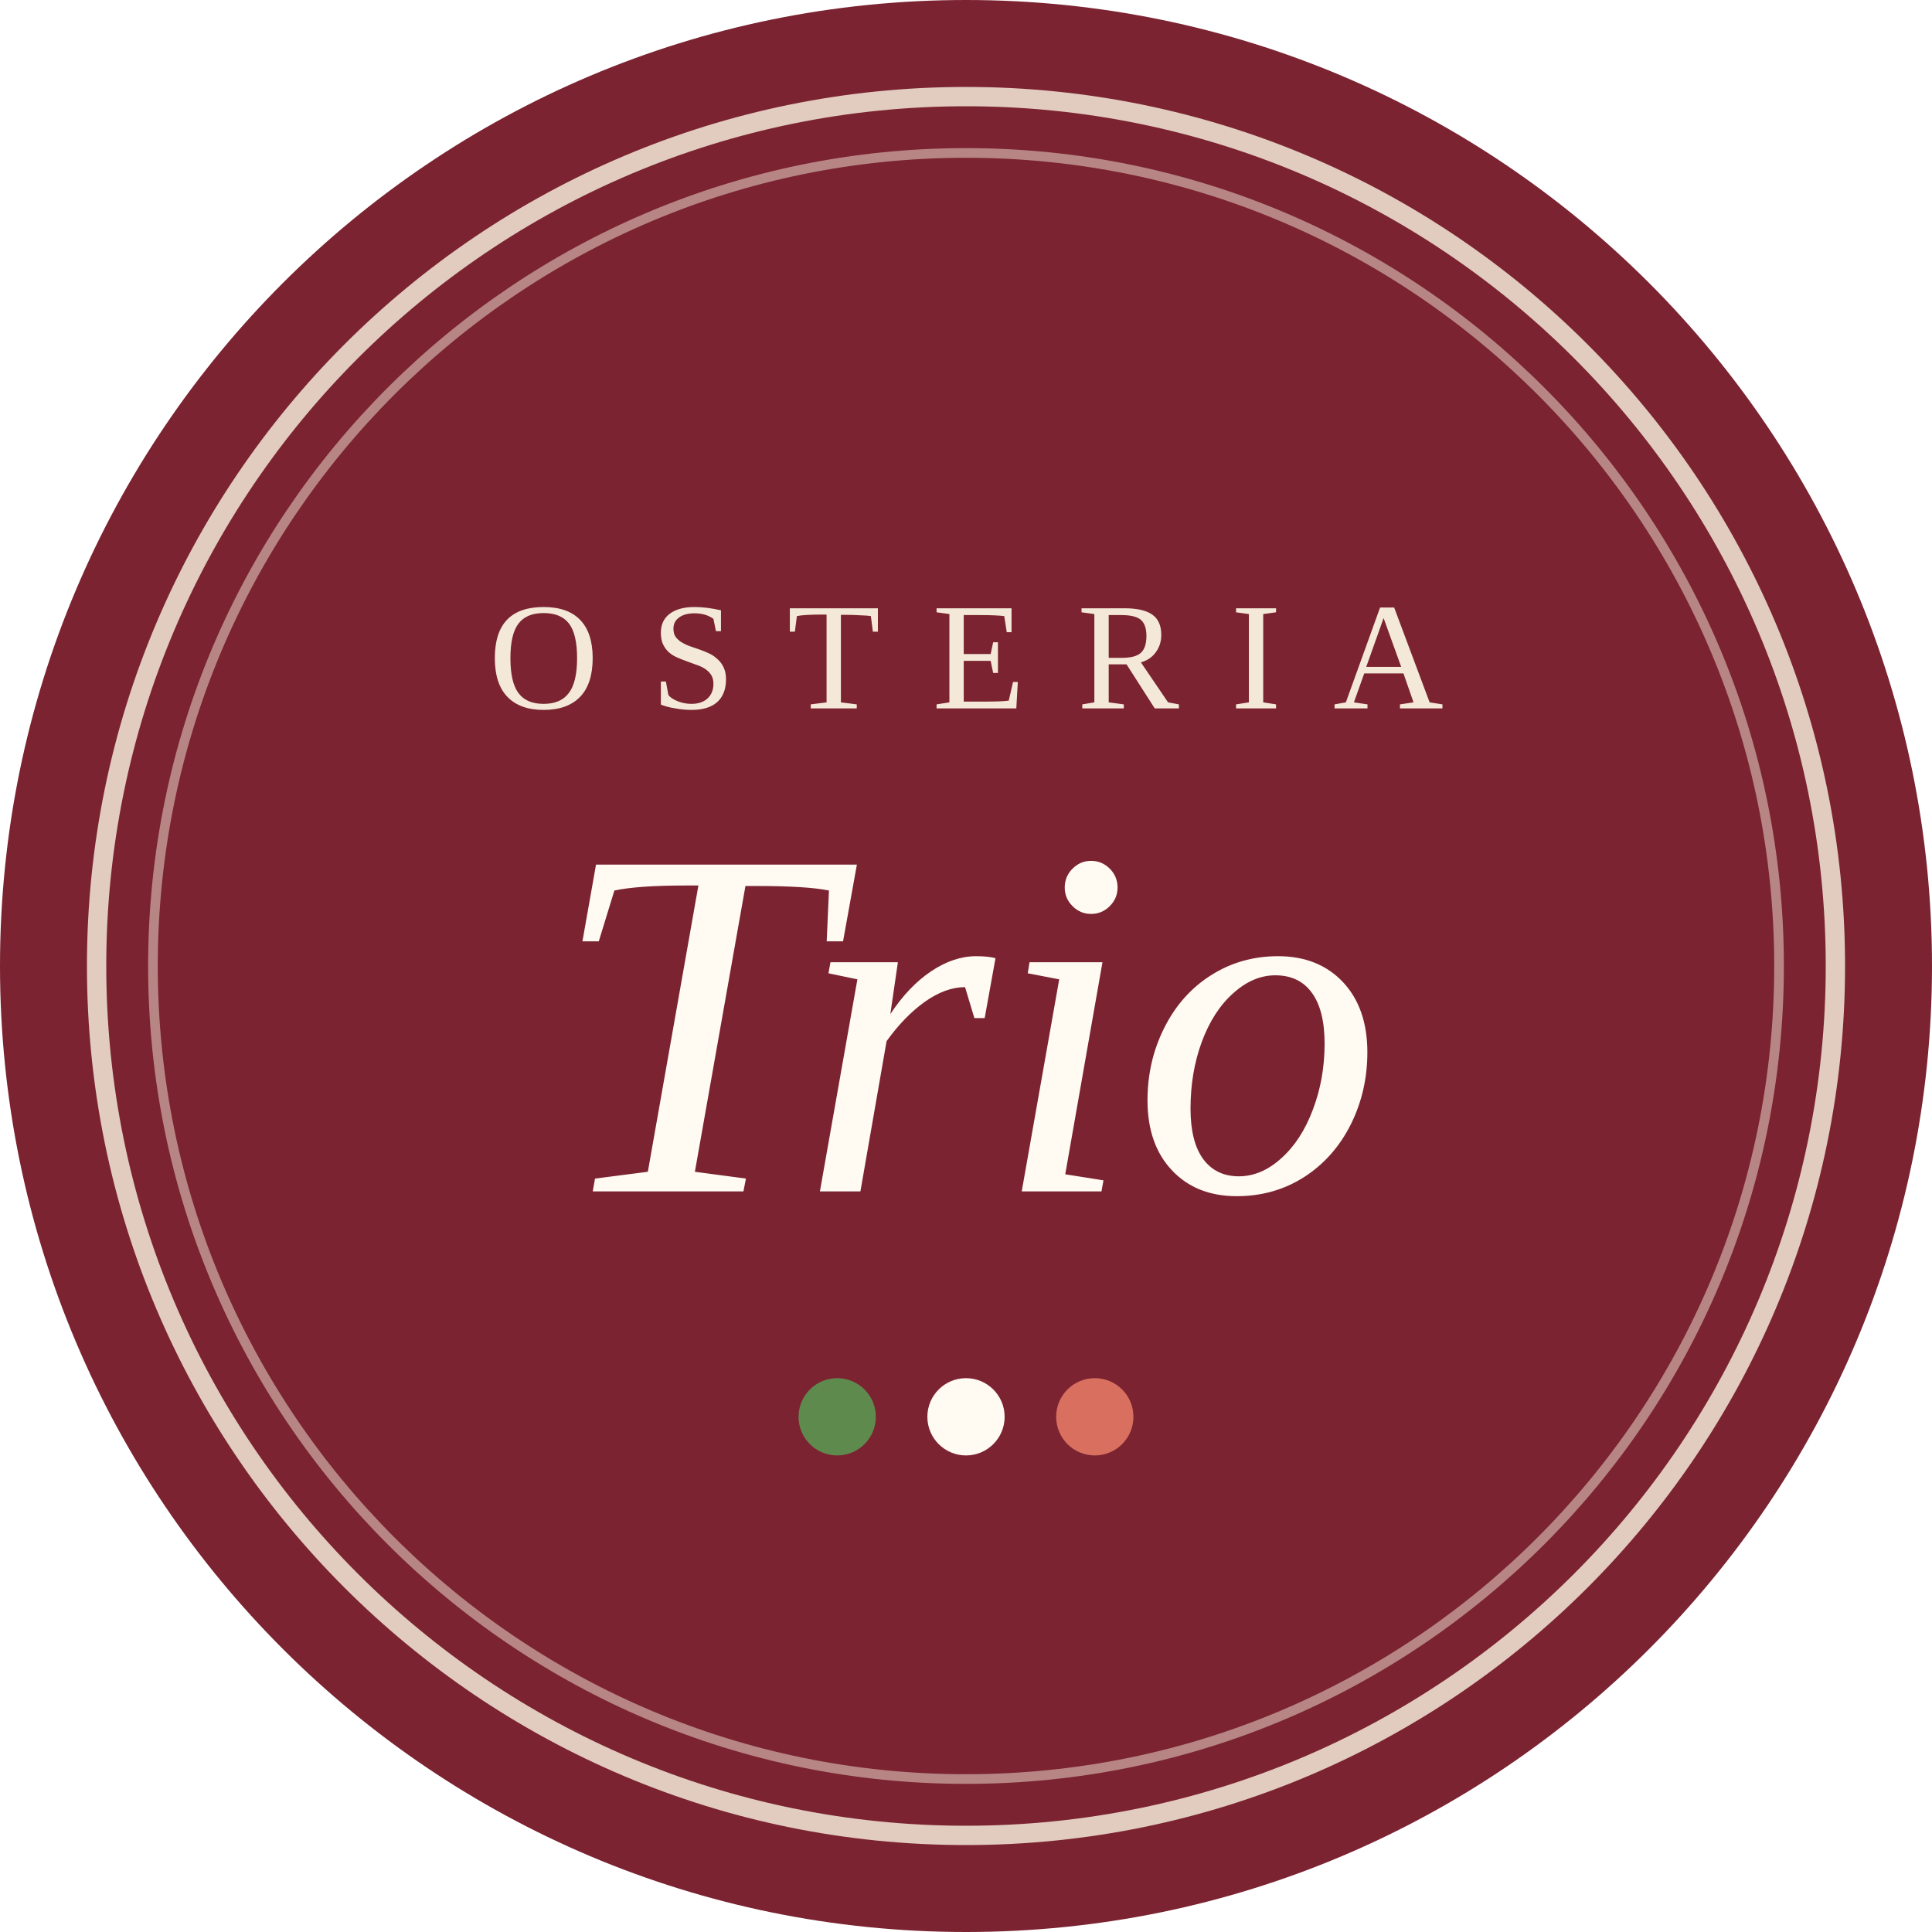
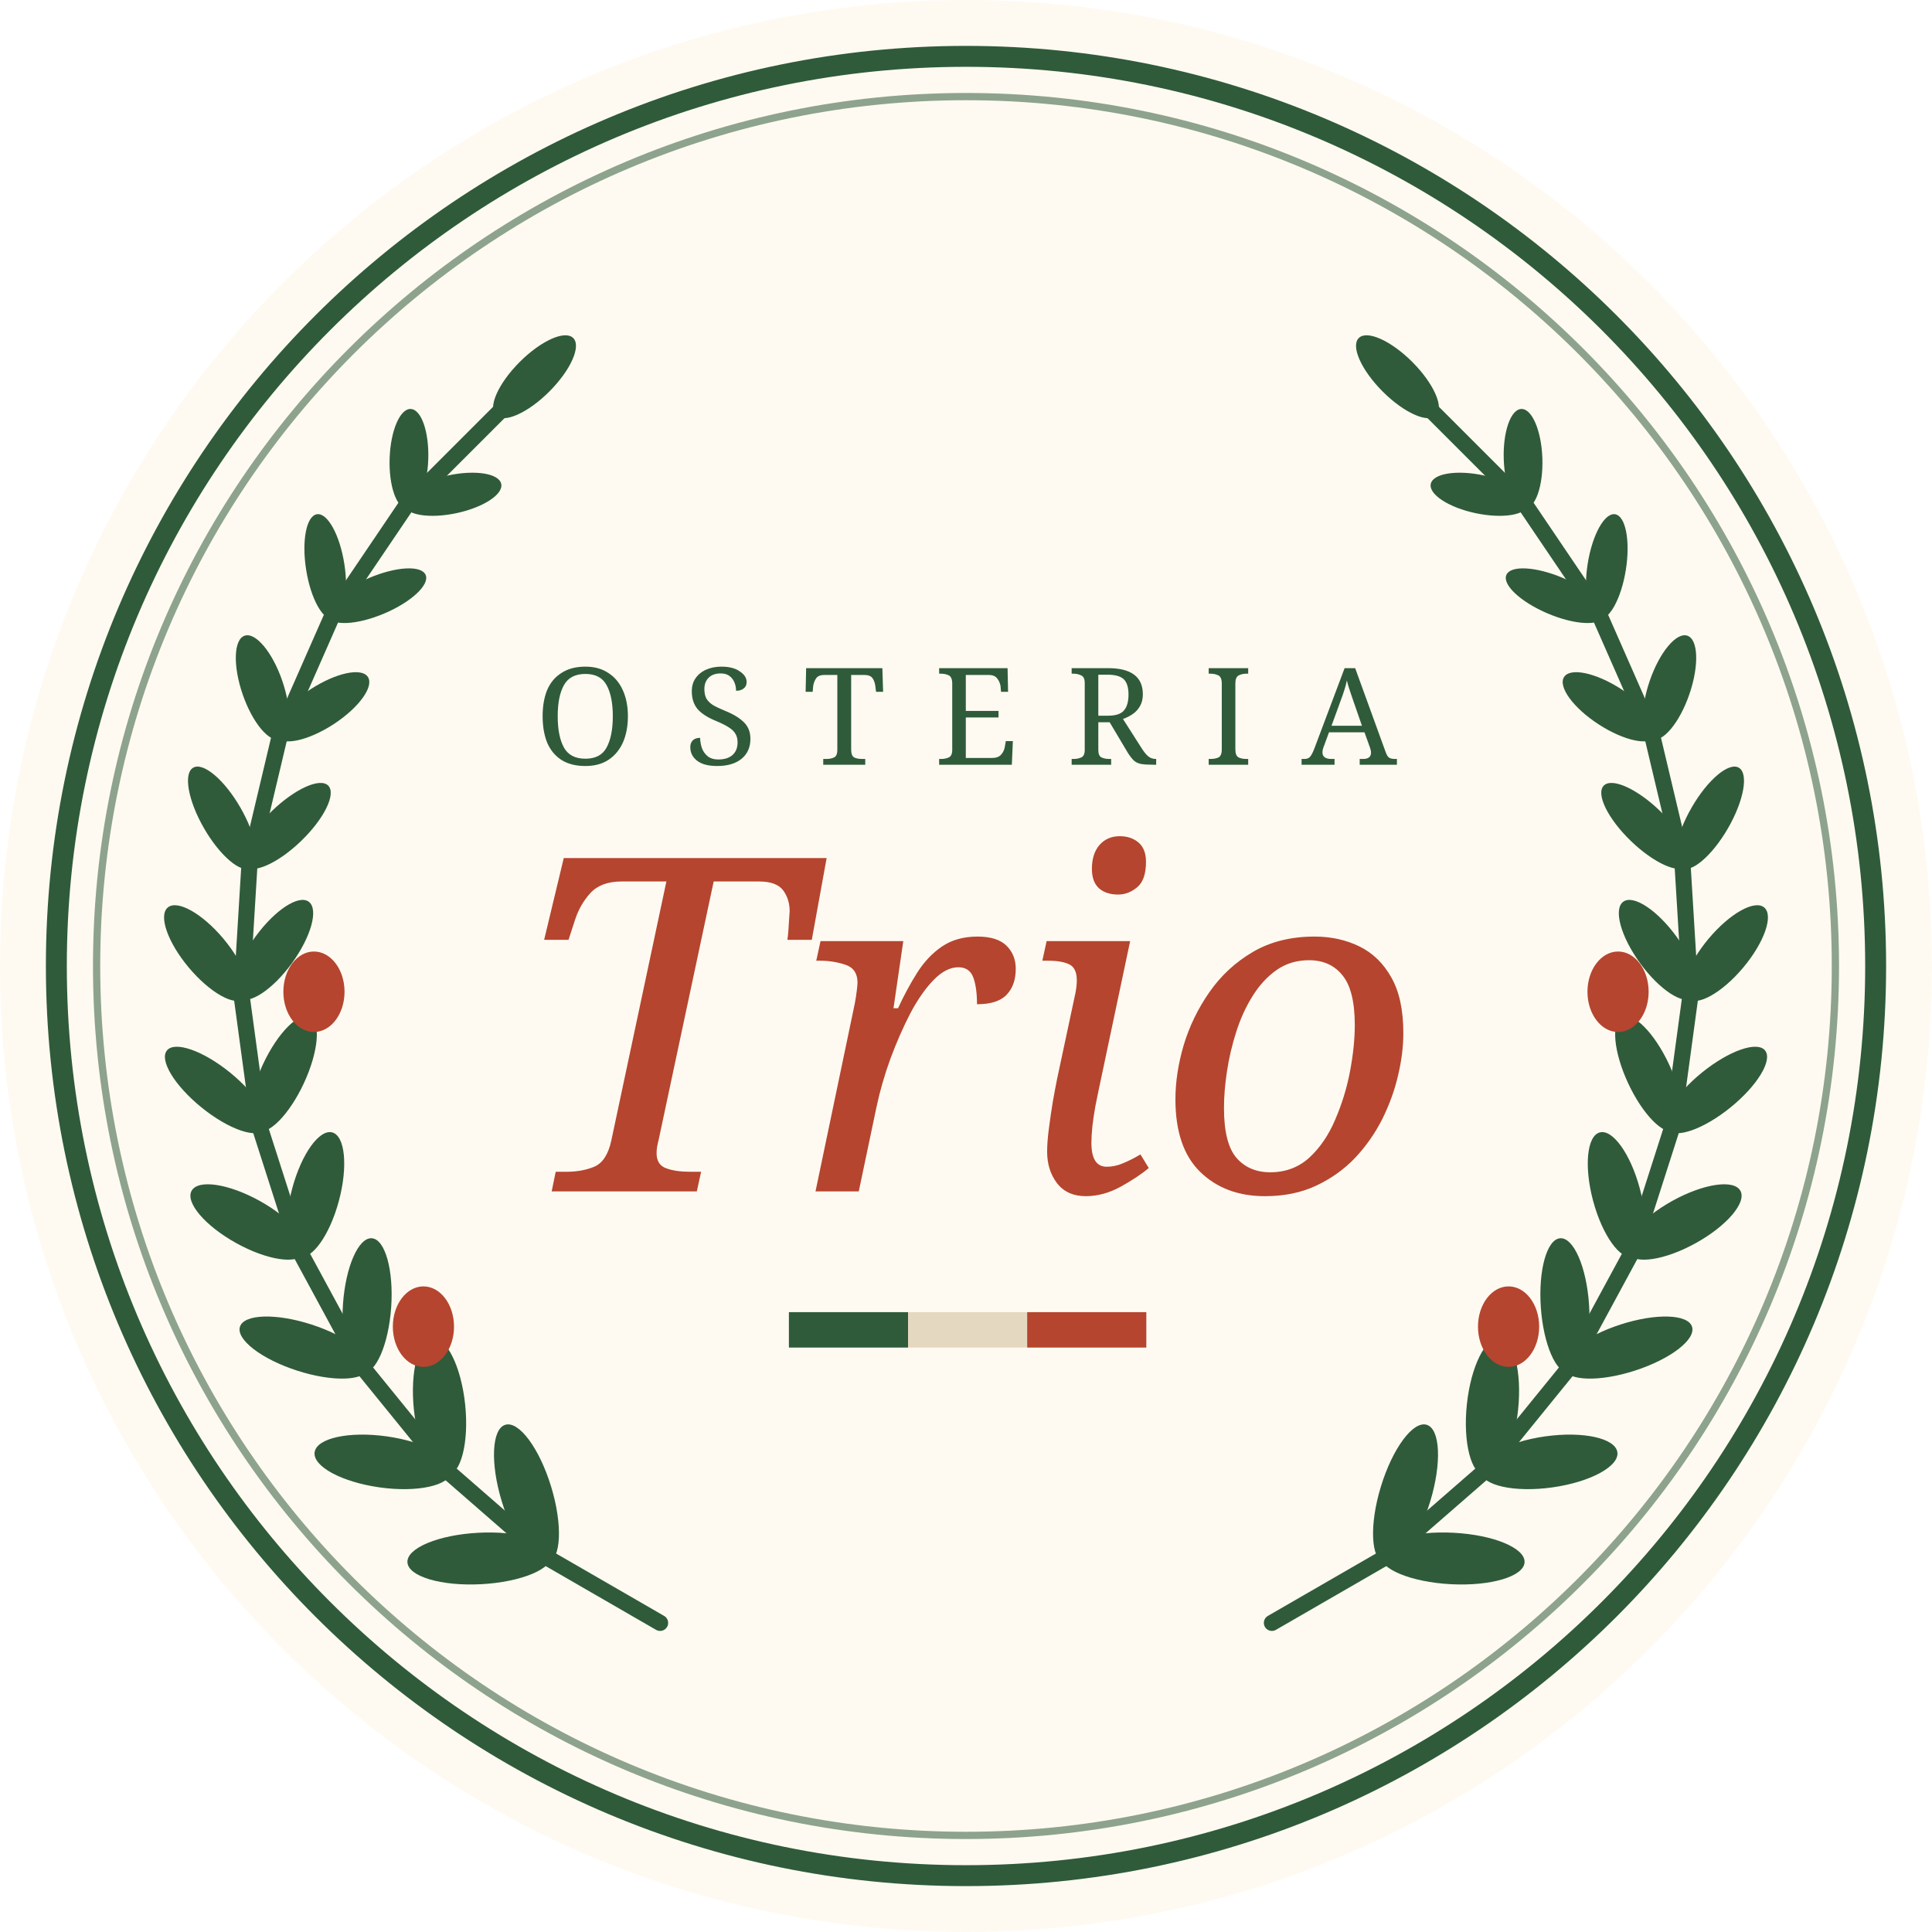
<svg xmlns="http://www.w3.org/2000/svg" viewBox="0 0 120 120">
-   <circle cx="60" cy="60" r="60" fill="#7b2331" />
-   <circle cx="60" cy="60" r="54" fill="none" stroke="#f4e9d8" stroke-width="1.2" opacity=".85" />
-   <circle cx="60" cy="60" r="50.5" fill="none" stroke="#f4e9d8" stroke-width=".6" opacity=".5" />
-   <text x="60" y="44" text-anchor="middle" font-family="Georgia, 'PT Serif', 'Times New Roman', serif" font-size="9.5" letter-spacing="3.2" fill="#f4e9d8">OSTERIA</text>
-   <text x="60" y="74" text-anchor="middle" font-family="Georgia, 'PT Serif', 'Times New Roman', serif" font-size="31" font-style="italic" fill="#fffaf2">Trio</text>
-   <g transform="translate(60 88)">
-     <circle cx="-8" r="2.4" fill="#5f8a4e" />
-     <circle cx="0" r="2.4" fill="#fffaf2" />
-     <circle cx="8" r="2.4" fill="#d9705f" />
+   <circle cx="60" cy="60" r="60" fill="#fffaf1" />
+   <circle cx="60" cy="60" r="56.5" fill="none" stroke="#2f5b3a" stroke-width="1.3" />
+   <circle cx="60" cy="60" r="54" fill="none" stroke="#2f5b3a" stroke-width=".45" opacity=".55" />
+   <path d="M41.0 100.8 L33.9 96.7 L27.7 91.3 L22.5 84.9 L18.6 77.7 L16.1 69.9 L15.0 61.8 L15.5 53.6 L17.4 45.6 L20.7 38.1 L25.3 31.3 L31.1 25.5" fill="none" stroke="#2f5b3a" stroke-width="1" stroke-linecap="round" />
+   <ellipse cx="29.8" cy="96.8" rx="4.5" ry="1.6" fill="#2f5b3a" transform="rotate(-183 29.8 96.8)" />
+   <ellipse cx="32.7" cy="92.8" rx="4.5" ry="1.6" fill="#2f5b3a" transform="rotate(-107 32.7 92.8)" />
+   <ellipse cx="23.8" cy="90.8" rx="4.3" ry="1.6" fill="#2f5b3a" transform="rotate(-172 23.8 90.8)" />
+   <ellipse cx="27.3" cy="87.4" rx="4.3" ry="1.6" fill="#2f5b3a" transform="rotate(-96 27.3 87.4)" />
+   <ellipse cx="18.9" cy="83.7" rx="4.2" ry="1.5" fill="#2f5b3a" transform="rotate(-162 18.9 83.7)" />
+   <ellipse cx="22.8" cy="81.1" rx="4.2" ry="1.5" fill="#2f5b3a" transform="rotate(-86 22.8 81.1)" />
+   <ellipse cx="15.4" cy="75.9" rx="4.0" ry="1.5" fill="#2f5b3a" transform="rotate(-151 15.4 75.9)" />
+   <ellipse cx="19.6" cy="74.2" rx="4.0" ry="1.5" fill="#2f5b3a" transform="rotate(-75 19.6 74.2)" />
+   <ellipse cx="13.4" cy="67.7" rx="3.9" ry="1.4" fill="#2f5b3a" transform="rotate(-141 13.4 67.7)" />
+   <ellipse cx="17.6" cy="66.7" rx="3.9" ry="1.4" fill="#2f5b3a" transform="rotate(-65 17.6 66.7)" />
+   <ellipse cx="12.8" cy="59.2" rx="3.7" ry="1.4" fill="#2f5b3a" transform="rotate(-130 12.8 59.2)" />
+   <ellipse cx="17.0" cy="59.0" rx="3.7" ry="1.4" fill="#2f5b3a" transform="rotate(-54 17.0 59.0)" />
+   <ellipse cx="13.8" cy="50.8" rx="3.6" ry="1.3" fill="#2f5b3a" transform="rotate(-120 13.8 50.8)" />
+   <ellipse cx="17.8" cy="51.3" rx="3.6" ry="1.3" fill="#2f5b3a" transform="rotate(-44 17.8 51.3)" />
+   <ellipse cx="16.3" cy="42.7" rx="3.4" ry="1.3" fill="#2f5b3a" transform="rotate(-109 16.3 42.7)" />
+   <ellipse cx="20.0" cy="43.9" rx="3.4" ry="1.3" fill="#2f5b3a" transform="rotate(-33 20.0 43.9)" />
+   <ellipse cx="20.2" cy="35.2" rx="3.3" ry="1.2" fill="#2f5b3a" transform="rotate(-99 20.2 35.2)" />
+   <ellipse cx="23.4" cy="37.0" rx="3.3" ry="1.2" fill="#2f5b3a" transform="rotate(-23 23.4 37.0)" />
+   <ellipse cx="25.4" cy="28.5" rx="3.1" ry="1.2" fill="#2f5b3a" transform="rotate(-88 25.4 28.5)" />
+   <ellipse cx="28.1" cy="30.7" rx="3.1" ry="1.2" fill="#2f5b3a" transform="rotate(-12 28.1 30.7)" />
+   <ellipse cx="33.2" cy="23.4" rx="3.4" ry="1.3" fill="#2f5b3a" transform="rotate(-45 33.2 23.4)" />
+   <ellipse cx="26.3" cy="82.4" rx="1.9" ry="2.5" fill="#b5452f" />
+   <ellipse cx="19.5" cy="61.6" rx="1.9" ry="2.5" fill="#b5452f" />
+   <path d="M79.0 100.8 L86.1 96.7 L92.3 91.3 L97.5 84.9 L101.4 77.7 L103.9 69.9 L105.0 61.8 L104.5 53.6 L102.6 45.6 L99.3 38.1 L94.7 31.3 L88.9 25.5" fill="none" stroke="#2f5b3a" stroke-width="1" stroke-linecap="round" />
+   <ellipse cx="87.3" cy="92.8" rx="4.5" ry="1.6" fill="#2f5b3a" transform="rotate(-73 87.3 92.8)" />
+   <ellipse cx="90.2" cy="96.8" rx="4.5" ry="1.6" fill="#2f5b3a" transform="rotate(3 90.2 96.8)" />
+   <ellipse cx="92.7" cy="87.4" rx="4.3" ry="1.6" fill="#2f5b3a" transform="rotate(-84 92.7 87.4)" />
+   <ellipse cx="96.2" cy="90.8" rx="4.3" ry="1.6" fill="#2f5b3a" transform="rotate(-8 96.2 90.8)" />
+   <ellipse cx="97.2" cy="81.1" rx="4.2" ry="1.5" fill="#2f5b3a" transform="rotate(-94 97.2 81.1)" />
+   <ellipse cx="101.1" cy="83.7" rx="4.2" ry="1.5" fill="#2f5b3a" transform="rotate(-18 101.1 83.7)" />
+   <ellipse cx="100.4" cy="74.2" rx="4.0" ry="1.5" fill="#2f5b3a" transform="rotate(-105 100.4 74.2)" />
+   <ellipse cx="104.6" cy="75.9" rx="4.0" ry="1.5" fill="#2f5b3a" transform="rotate(-29 104.6 75.9)" />
+   <ellipse cx="102.4" cy="66.7" rx="3.9" ry="1.4" fill="#2f5b3a" transform="rotate(-115 102.4 66.7)" />
+   <ellipse cx="106.6" cy="67.7" rx="3.9" ry="1.4" fill="#2f5b3a" transform="rotate(-39 106.6 67.7)" />
+   <ellipse cx="103.0" cy="59.0" rx="3.7" ry="1.4" fill="#2f5b3a" transform="rotate(-126 103.0 59.0)" />
+   <ellipse cx="107.2" cy="59.2" rx="3.7" ry="1.4" fill="#2f5b3a" transform="rotate(-50 107.2 59.2)" />
+   <ellipse cx="102.2" cy="51.3" rx="3.6" ry="1.3" fill="#2f5b3a" transform="rotate(-136 102.2 51.3)" />
+   <ellipse cx="106.2" cy="50.8" rx="3.6" ry="1.3" fill="#2f5b3a" transform="rotate(-60 106.2 50.8)" />
+   <ellipse cx="100.0" cy="43.9" rx="3.4" ry="1.3" fill="#2f5b3a" transform="rotate(-147 100.0 43.9)" />
+   <ellipse cx="103.7" cy="42.7" rx="3.4" ry="1.3" fill="#2f5b3a" transform="rotate(-71 103.7 42.7)" />
+   <ellipse cx="96.6" cy="37.0" rx="3.3" ry="1.2" fill="#2f5b3a" transform="rotate(-157 96.6 37.0)" />
+   <ellipse cx="99.8" cy="35.2" rx="3.3" ry="1.2" fill="#2f5b3a" transform="rotate(-81 99.8 35.2)" />
+   <ellipse cx="91.9" cy="30.7" rx="3.1" ry="1.2" fill="#2f5b3a" transform="rotate(-168 91.9 30.7)" />
+   <ellipse cx="94.6" cy="28.5" rx="3.1" ry="1.2" fill="#2f5b3a" transform="rotate(-92 94.6 28.5)" />
+   <ellipse cx="86.8" cy="23.4" rx="3.4" ry="1.3" fill="#2f5b3a" transform="rotate(-135 86.8 23.4)" />
+   <ellipse cx="93.7" cy="82.4" rx="1.9" ry="2.5" fill="#b5452f" />
+   <ellipse cx="100.5" cy="61.6" rx="1.9" ry="2.5" fill="#b5452f" />
+   <text x="60" y="47.5" text-anchor="middle" font-family="Georgia, 'PT Serif', serif" font-size="8.4" letter-spacing="3" fill="#2f5b3a">OSTERIA</text>
+   <text x="60" y="74" text-anchor="middle" font-family="Georgia, 'PT Serif', serif" font-size="29" font-style="italic" fill="#b5452f">Trio</text>
+   <g transform="translate(49 81.5)">
+     <rect width="7.4" height="2.2" fill="#2f5b3a" />
+     <rect x="7.4" width="7.4" height="2.2" fill="#e5d8c0" />
+     <rect x="14.8" width="7.4" height="2.2" fill="#b5452f" />
  </g>
</svg>
